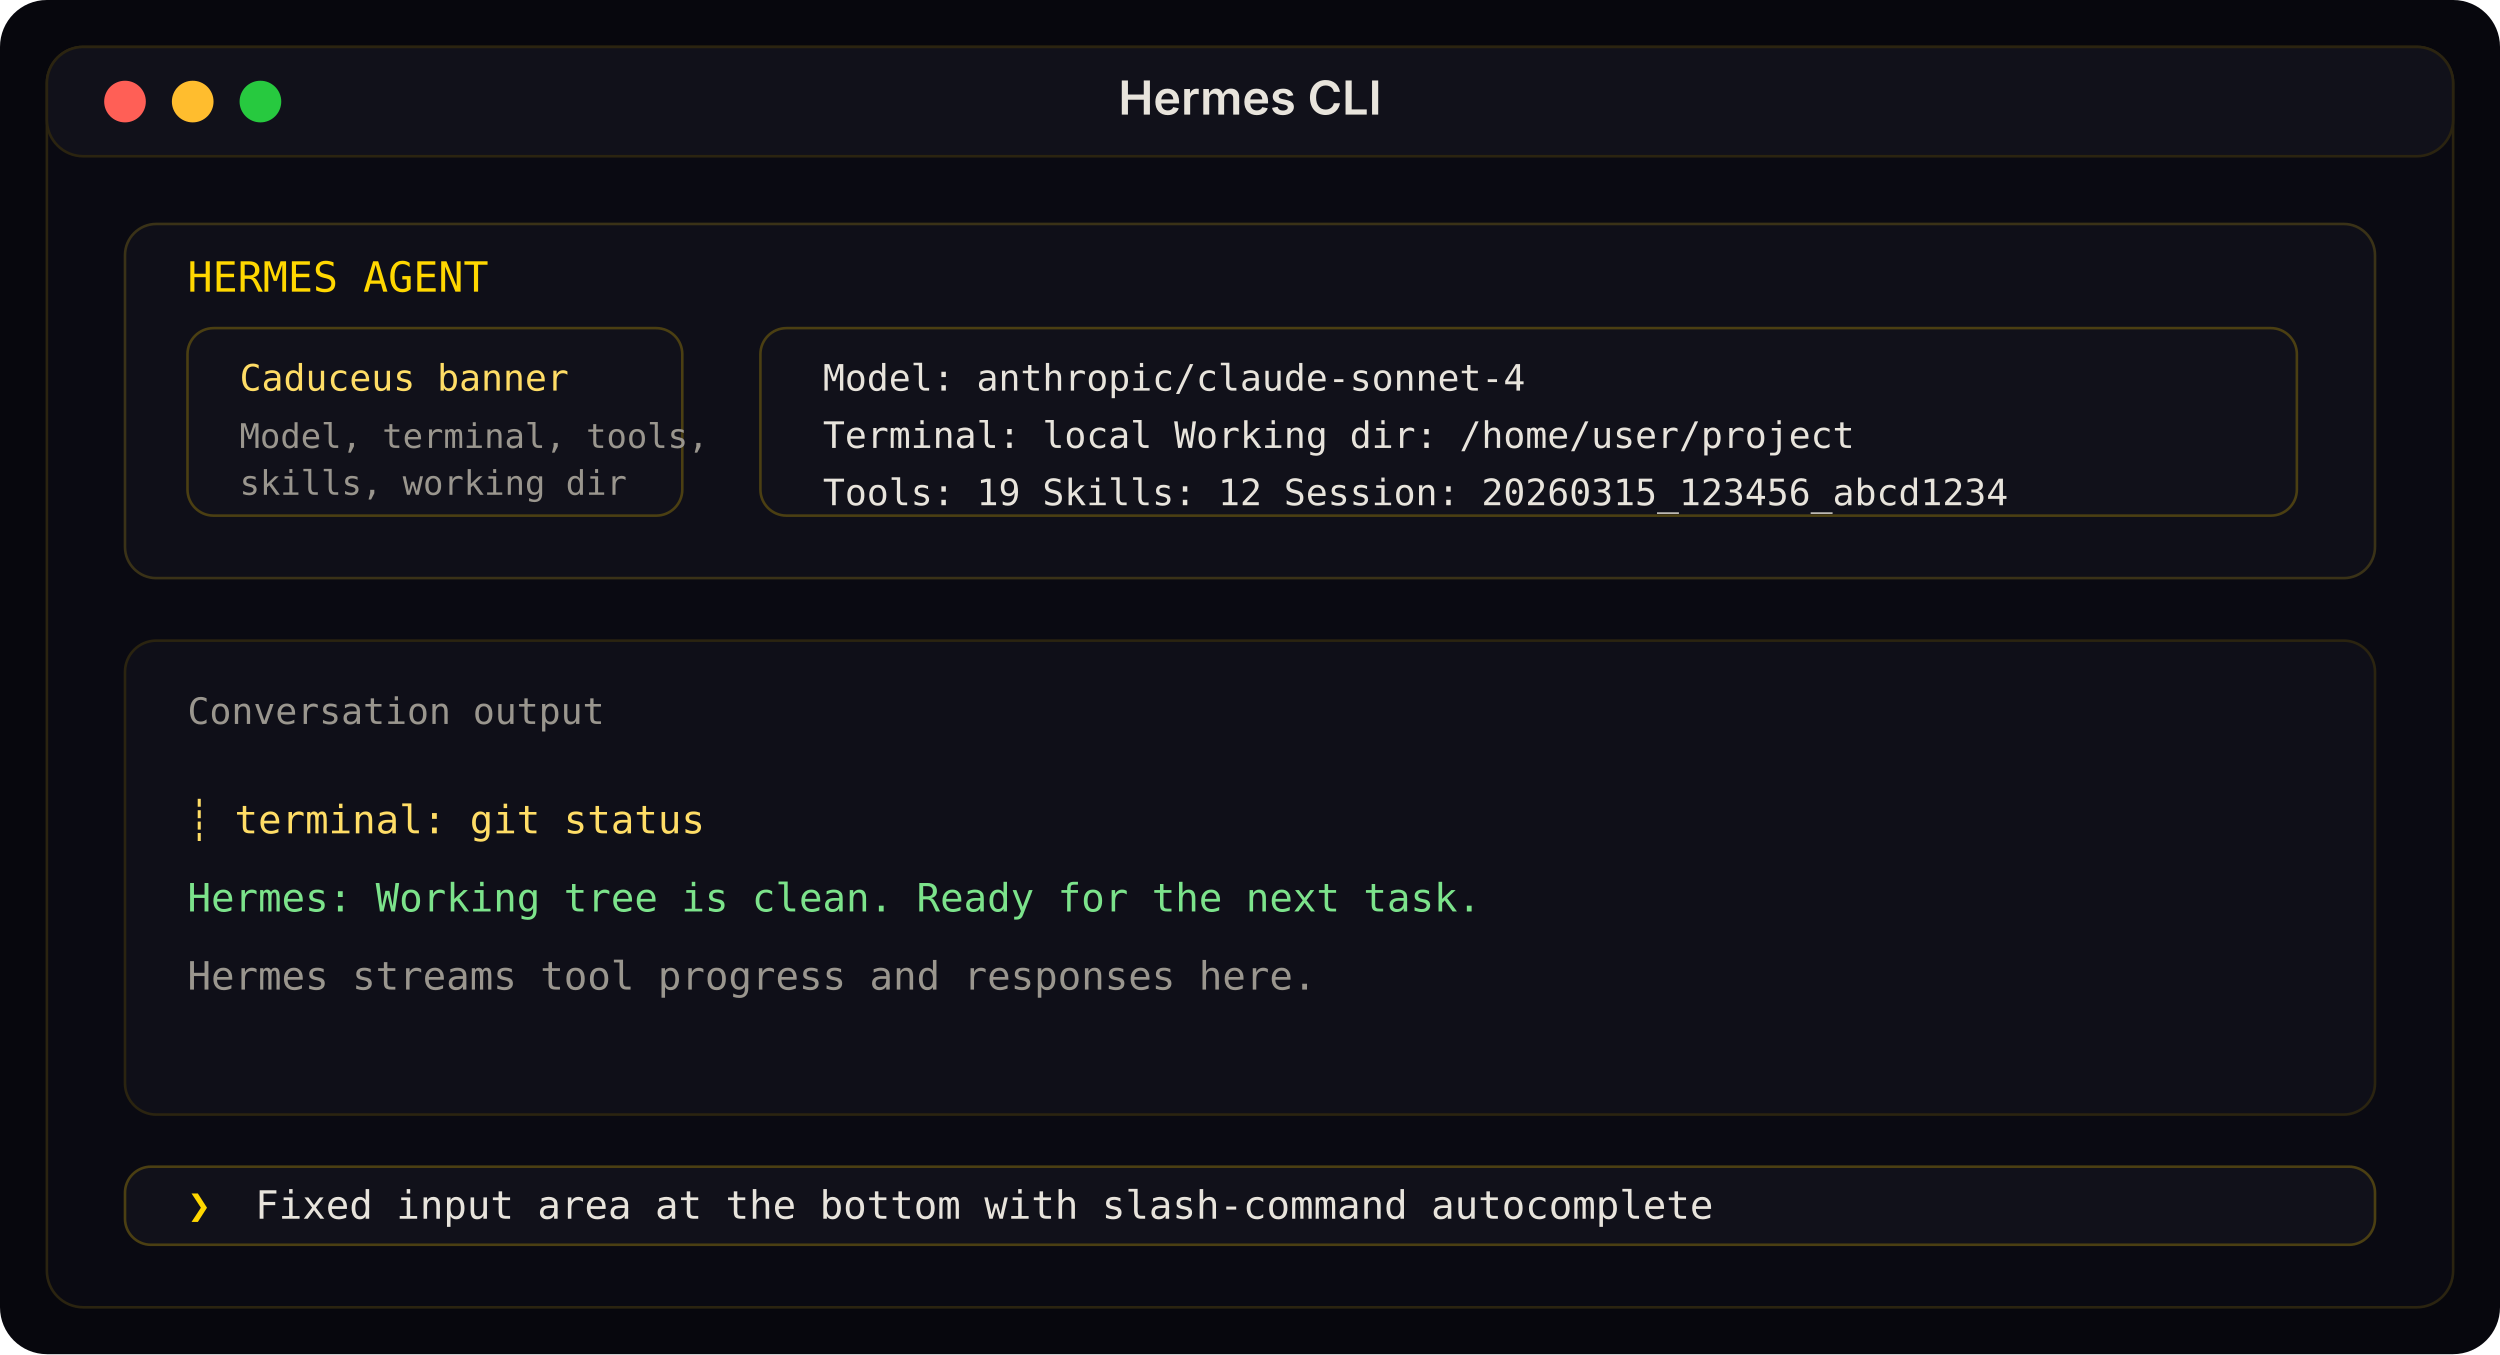
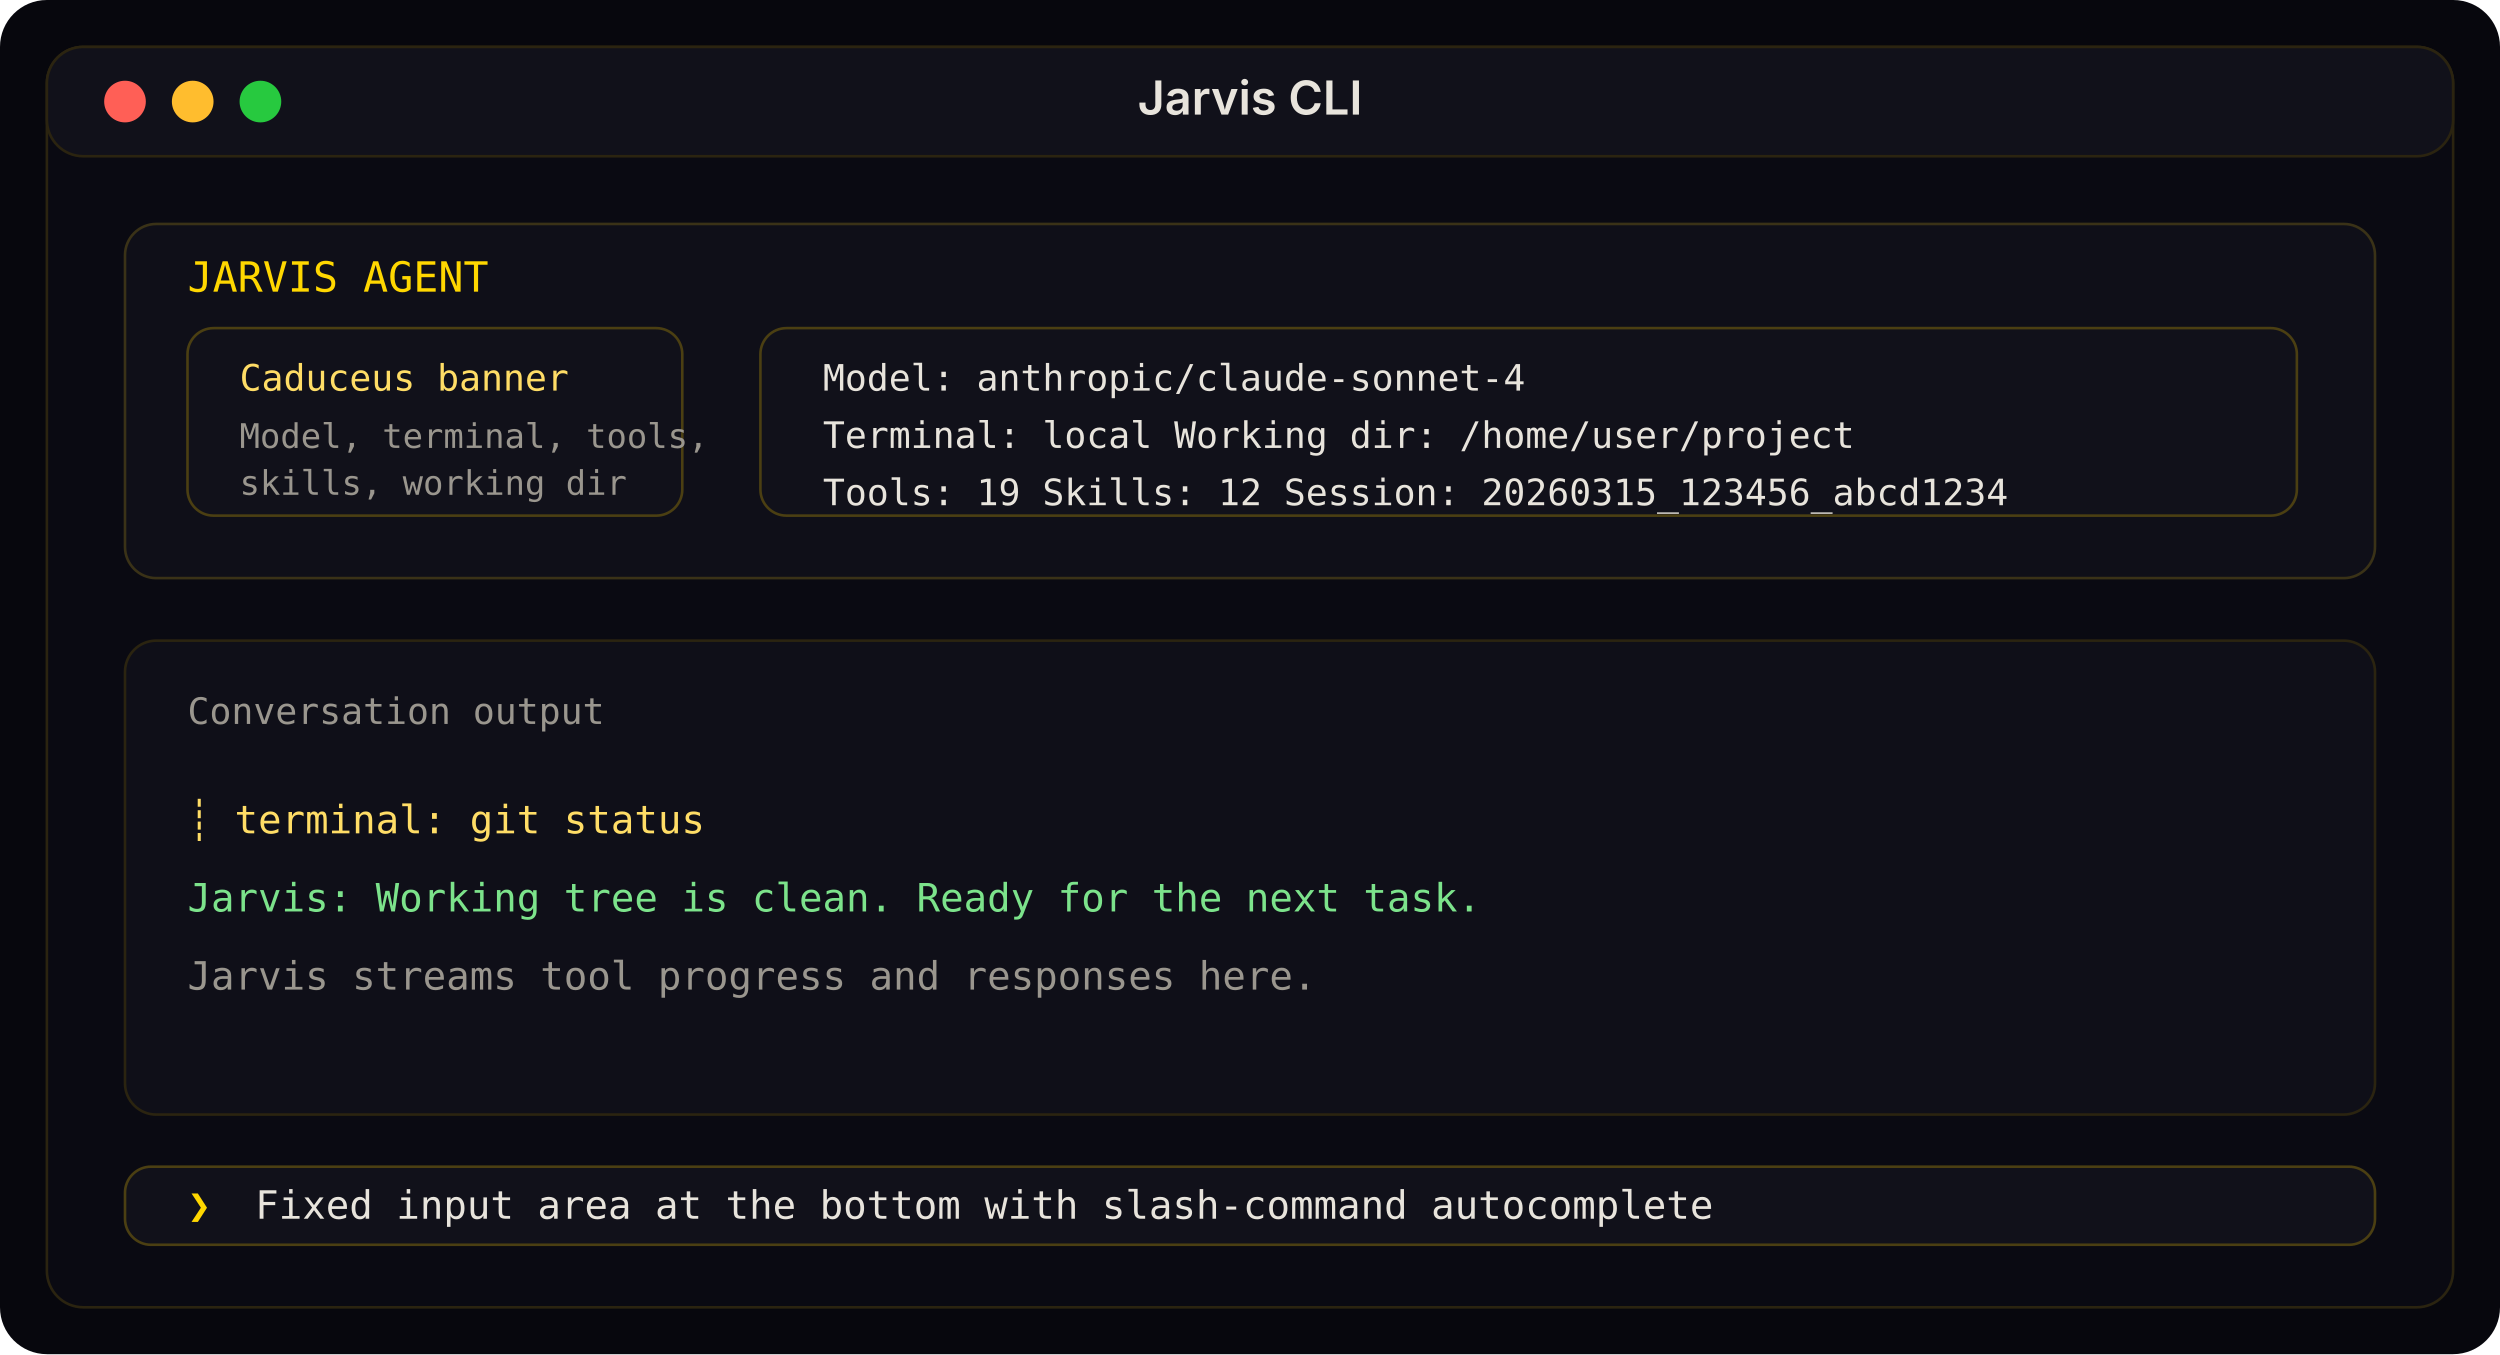
<svg xmlns="http://www.w3.org/2000/svg" width="960" height="520" viewBox="0 0 960 520" role="img" aria-labelledby="title desc">
  <rect width="960" height="520" rx="18" fill="#07070d" />
  <rect x="18" y="18" width="924" height="484" rx="14" fill="#0a0a12" stroke="#2b2410" />
  <rect x="18" y="18" width="924" height="42" rx="14" fill="#11111a" stroke="#2b2410" />
  <circle cx="48" cy="39" r="8" fill="#ff5f56" />
  <circle cx="74" cy="39" r="8" fill="#ffbd2e" />
  <circle cx="100" cy="39" r="8" fill="#27c93f" />
-   <text x="480" y="44" text-anchor="middle" fill="#e8e4dc" font-family="Inter, sans-serif" font-size="18" font-weight="600">Hermes CLI</text>
+   <text x="480" y="44" text-anchor="middle" fill="#e8e4dc" font-family="Inter, sans-serif" font-size="18" font-weight="600">Jarvis CLI</text>
  <rect x="48" y="86" width="864" height="136" rx="12" fill="#0f0f18" stroke="#3a3217" />
-   <text x="72" y="112" fill="#ffd700" font-family="JetBrains Mono, monospace" font-size="16">HERMES AGENT</text>
+   <text x="72" y="112" fill="#ffd700" font-family="JetBrains Mono, monospace" font-size="16">JARVIS AGENT</text>
  <rect x="72" y="126" width="190" height="72" rx="10" fill="#11111a" stroke="#4b3f12" />
  <text x="92" y="150" fill="#ffdd66" font-family="JetBrains Mono, monospace" font-size="14">Caduceus banner</text>
  <text x="92" y="172" fill="#9a968e" font-family="JetBrains Mono, monospace" font-size="13">Model, terminal, tools,</text>
  <text x="92" y="190" fill="#9a968e" font-family="JetBrains Mono, monospace" font-size="13">skills, working dir</text>
  <rect x="292" y="126" width="590" height="72" rx="10" fill="#11111a" stroke="#4b3f12" />
  <text x="316" y="150" fill="#e8e4dc" font-family="JetBrains Mono, monospace" font-size="14">Model: anthropic/claude-sonnet-4</text>
  <text x="316" y="172" fill="#e8e4dc" font-family="JetBrains Mono, monospace" font-size="14">Terminal: local   Working dir: /home/user/project</text>
  <text x="316" y="194" fill="#e8e4dc" font-family="JetBrains Mono, monospace" font-size="14">Tools: 19   Skills: 12   Session: 20260315_123456_abcd1234</text>
  <rect x="48" y="246" width="864" height="182" rx="12" fill="#0f0f18" stroke="#2b2410" />
  <text x="72" y="278" fill="#9a968e" font-family="JetBrains Mono, monospace" font-size="14">Conversation output</text>
  <text x="72" y="320" fill="#ffdd66" font-family="JetBrains Mono, monospace" font-size="15">┊ terminal: git status</text>
-   <text x="72" y="350" fill="#7ce38b" font-family="JetBrains Mono, monospace" font-size="15">Hermes: Working tree is clean. Ready for the next task.</text>
-   <text x="72" y="380" fill="#9a968e" font-family="JetBrains Mono, monospace" font-size="15">Hermes streams tool progress and responses here.</text>
+   <text x="72" y="350" fill="#7ce38b" font-family="JetBrains Mono, monospace" font-size="15">Jarvis: Working tree is clean. Ready for the next task.</text>
+   <text x="72" y="380" fill="#9a968e" font-family="JetBrains Mono, monospace" font-size="15">Jarvis streams tool progress and responses here.</text>
  <rect x="48" y="448" width="864" height="30" rx="10" fill="#11111a" stroke="#4b3f12" />
  <text x="72" y="468" fill="#ffd700" font-family="JetBrains Mono, monospace" font-size="15">❯</text>
  <text x="98" y="468" fill="#e8e4dc" font-family="JetBrains Mono, monospace" font-size="15">Fixed input area at the bottom with slash-command autocomplete</text>
</svg>
